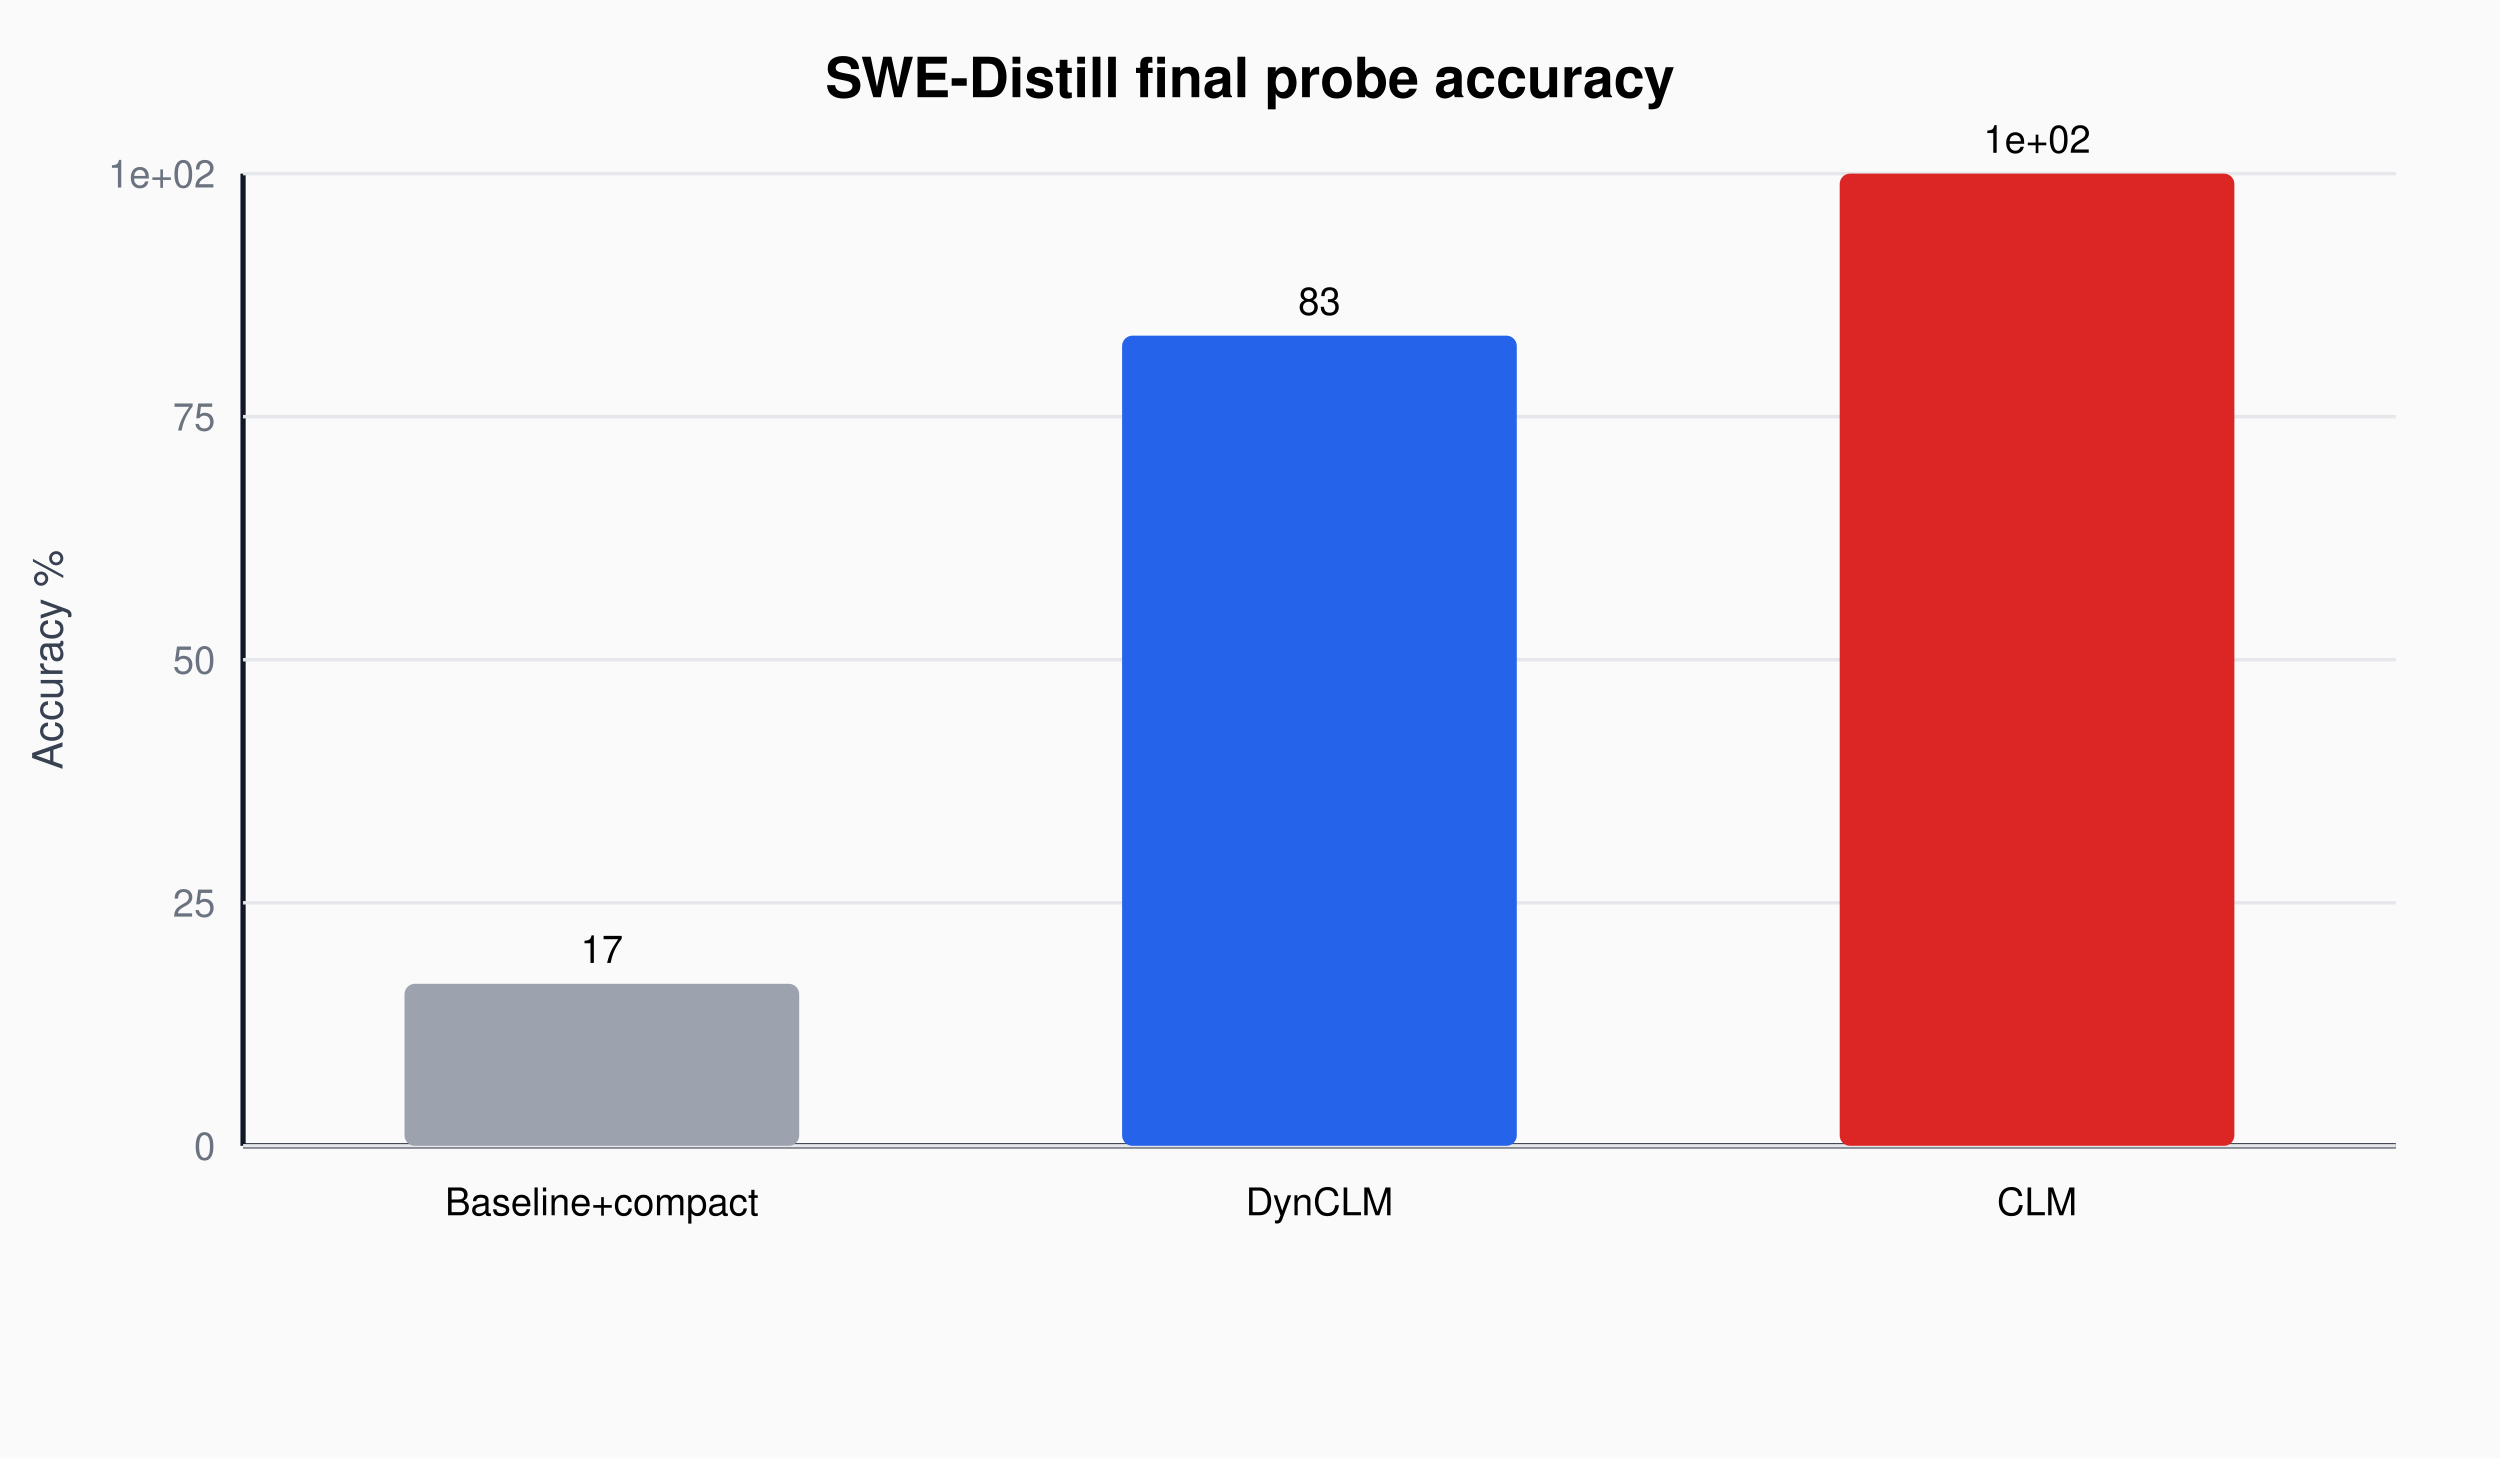
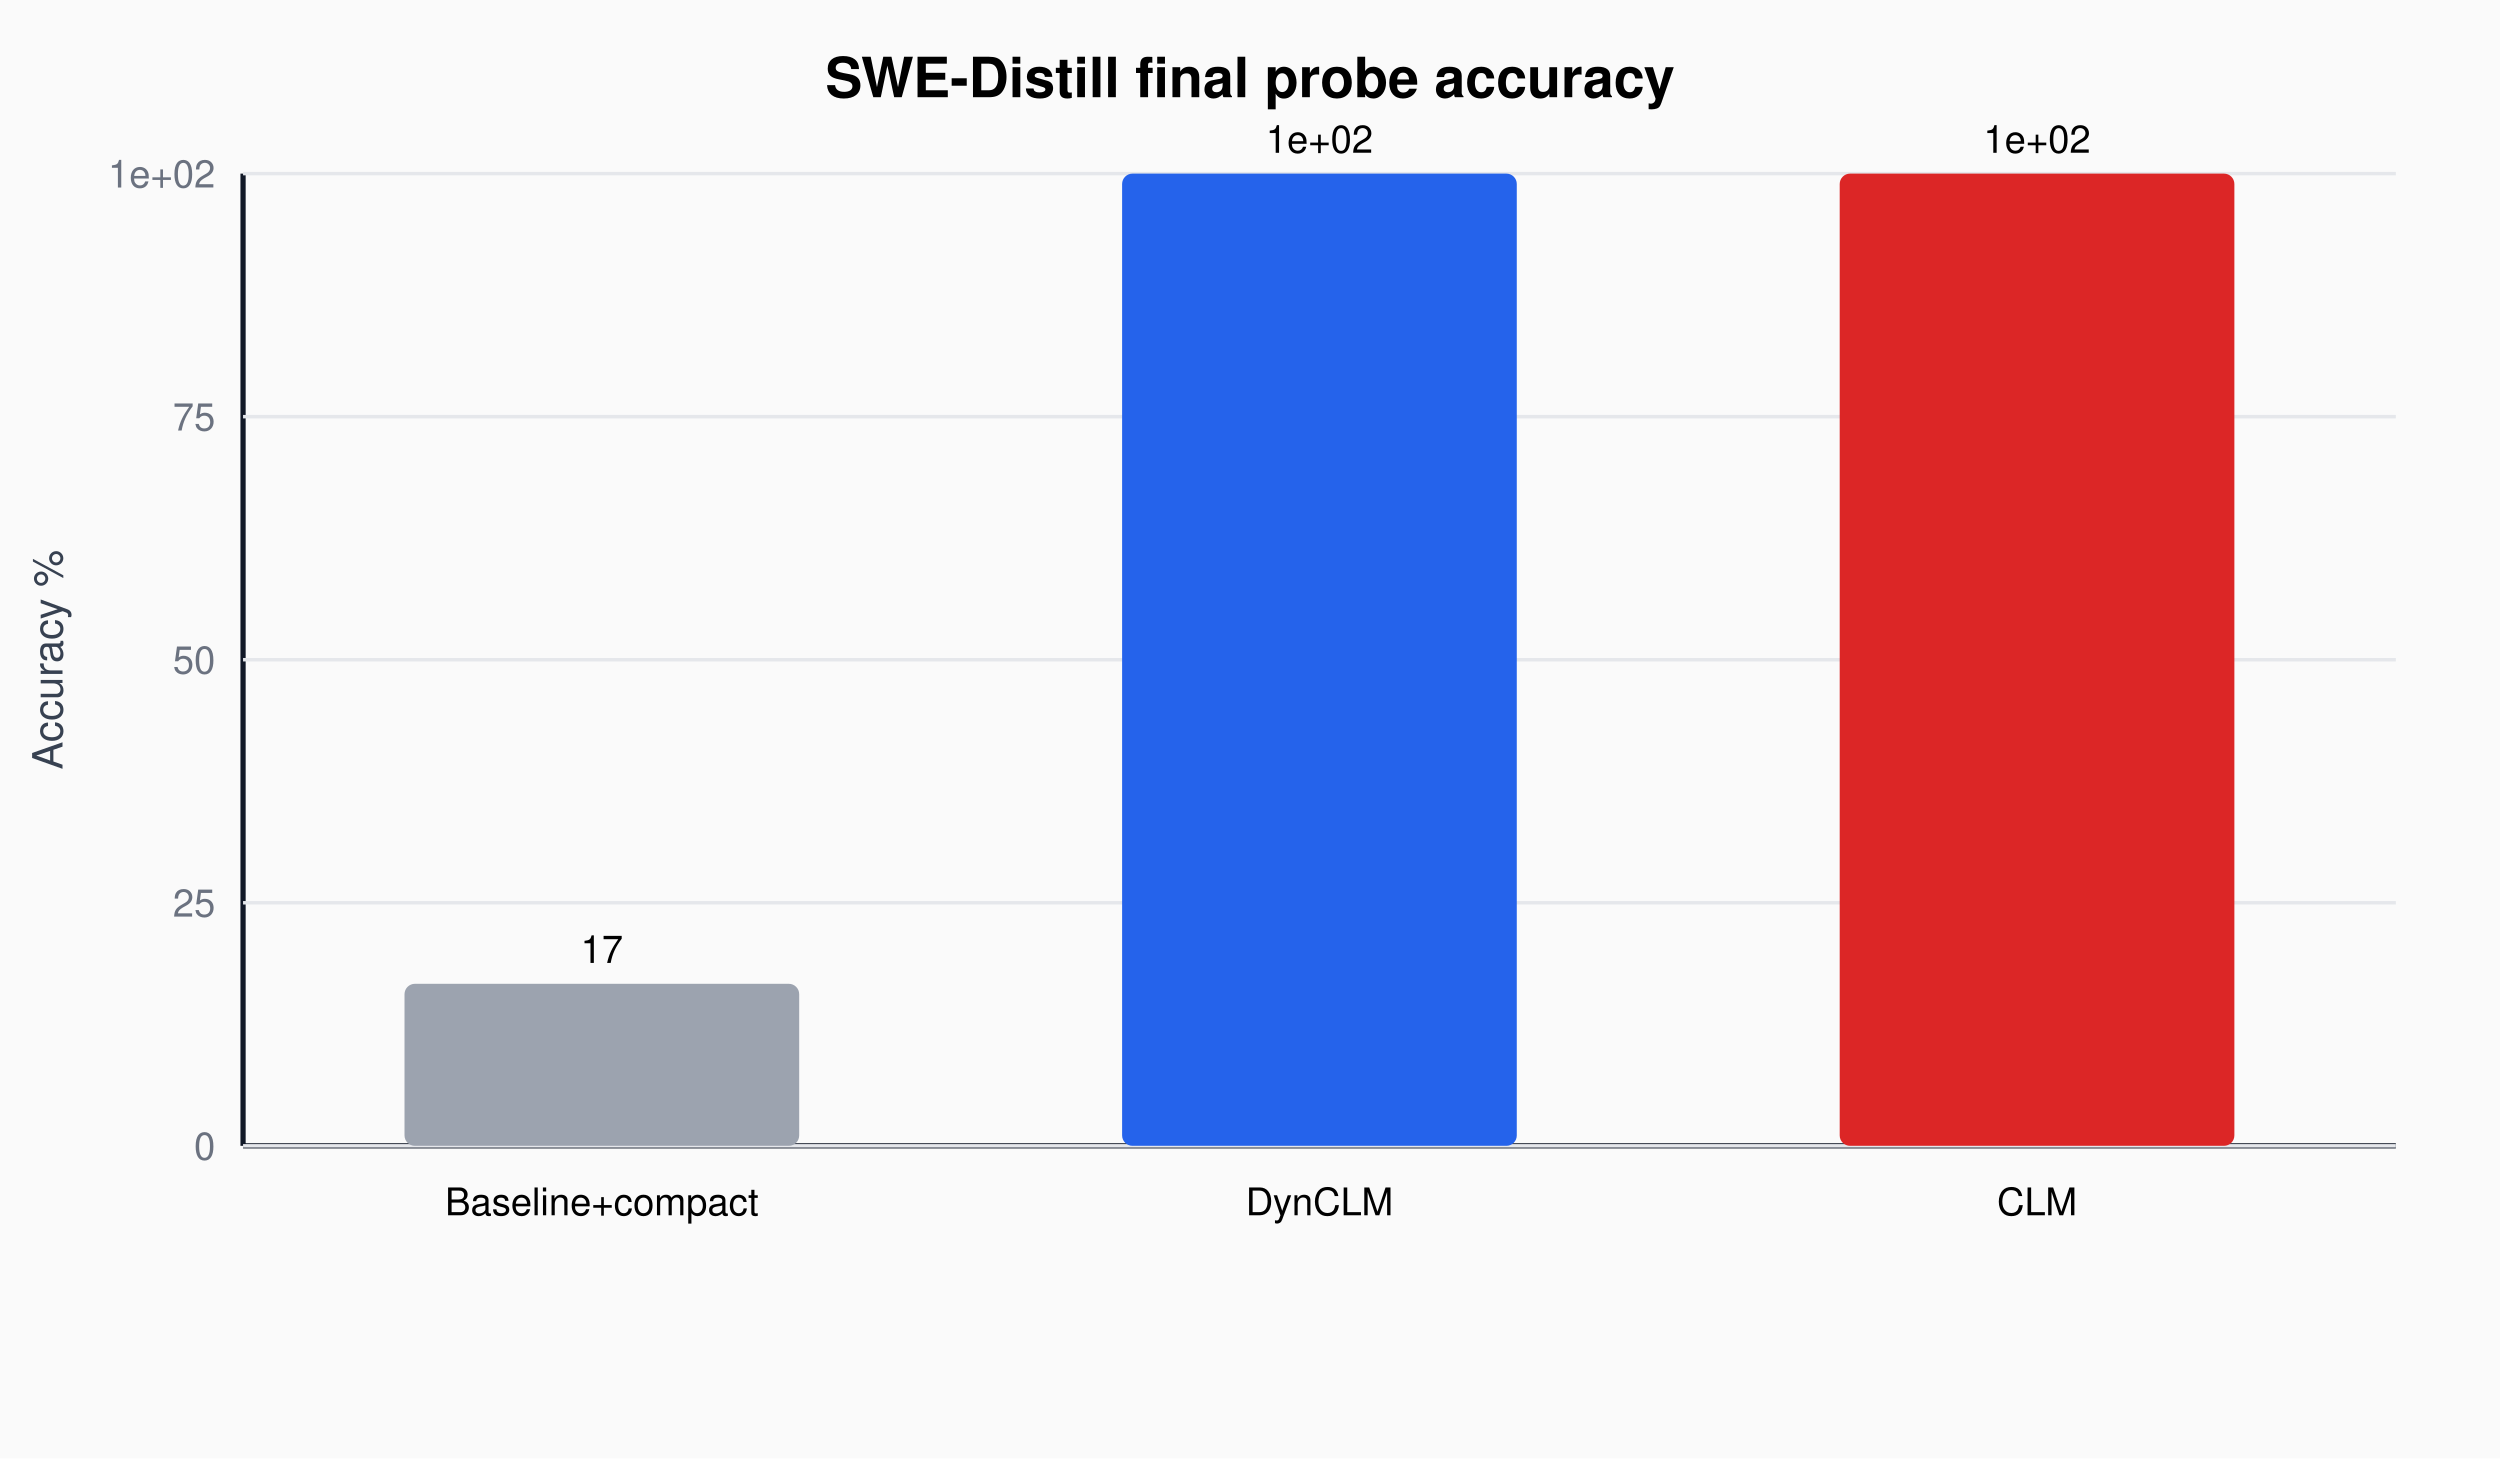
<svg xmlns="http://www.w3.org/2000/svg" width="720" height="420" viewBox="0 0 720 420">
  <rect width="100%" height="100%" fill="#fafafa" />
  <text x="360.0" y="28" text-anchor="middle" font-family="Helvetica,Arial,sans-serif" font-size="16" font-weight="700">SWE-Distill final probe accuracy</text>
  <text x="18" y="190.0" transform="rotate(-90 18,190.0)" text-anchor="middle" font-family="Helvetica,Arial,sans-serif" font-size="12" fill="#374151">Accuracy %</text>
  <line x1="70" y1="50" x2="70" y2="330" stroke="#111827" stroke-width="1.5" />
  <line x1="70" y1="330" x2="690" y2="330" stroke="#111827" stroke-width="1.5" />
  <line x1="70" y1="50.0" x2="690" y2="50.0" stroke="#e5e7eb" />
  <text x="62" y="54.0" text-anchor="end" font-family="Helvetica,Arial,sans-serif" font-size="11" fill="#6b7280">1e+02</text>
  <line x1="70" y1="120.0" x2="690" y2="120.0" stroke="#e5e7eb" />
  <text x="62" y="124.0" text-anchor="end" font-family="Helvetica,Arial,sans-serif" font-size="11" fill="#6b7280">75</text>
  <line x1="70" y1="190.0" x2="690" y2="190.0" stroke="#e5e7eb" />
  <text x="62" y="194.0" text-anchor="end" font-family="Helvetica,Arial,sans-serif" font-size="11" fill="#6b7280">50</text>
  <line x1="70" y1="260.0" x2="690" y2="260.0" stroke="#e5e7eb" />
  <text x="62" y="264.0" text-anchor="end" font-family="Helvetica,Arial,sans-serif" font-size="11" fill="#6b7280">25</text>
  <line x1="70" y1="330.0" x2="690" y2="330.0" stroke="#e5e7eb" />
  <text x="62" y="334.0" text-anchor="end" font-family="Helvetica,Arial,sans-serif" font-size="11" fill="#6b7280">0</text>
  <rect x="116.5" y="283.333" width="113.667" height="46.667" fill="#9ca3af" rx="3" />
  <text x="173.333" y="277.333" text-anchor="middle" font-family="Helvetica,Arial,sans-serif" font-size="11">17</text>
  <text x="173.333" y="350" text-anchor="middle" font-family="Helvetica,Arial,sans-serif" font-size="11">Baseline+compact</text>
-   <rect x="323.167" y="96.667" width="113.667" height="233.333" fill="#2563eb" rx="3" />
-   <text x="380" y="90.667" text-anchor="middle" font-family="Helvetica,Arial,sans-serif" font-size="11">83</text>
+   <rect x="323.167" y="50.0" width="113.667" height="280.0" fill="#2563eb" rx="3" />
+   <text x="380" y="44.0" text-anchor="middle" font-family="Helvetica,Arial,sans-serif" font-size="11">1e+02</text>
  <text x="380" y="350" text-anchor="middle" font-family="Helvetica,Arial,sans-serif" font-size="11">DynCLM</text>
  <rect x="529.833" y="50.0" width="113.667" height="280.0" fill="#dc2626" rx="3" />
  <text x="586.667" y="44.0" text-anchor="middle" font-family="Helvetica,Arial,sans-serif" font-size="11">1e+02</text>
  <text x="586.667" y="350" text-anchor="middle" font-family="Helvetica,Arial,sans-serif" font-size="11">CLM</text>
</svg>
